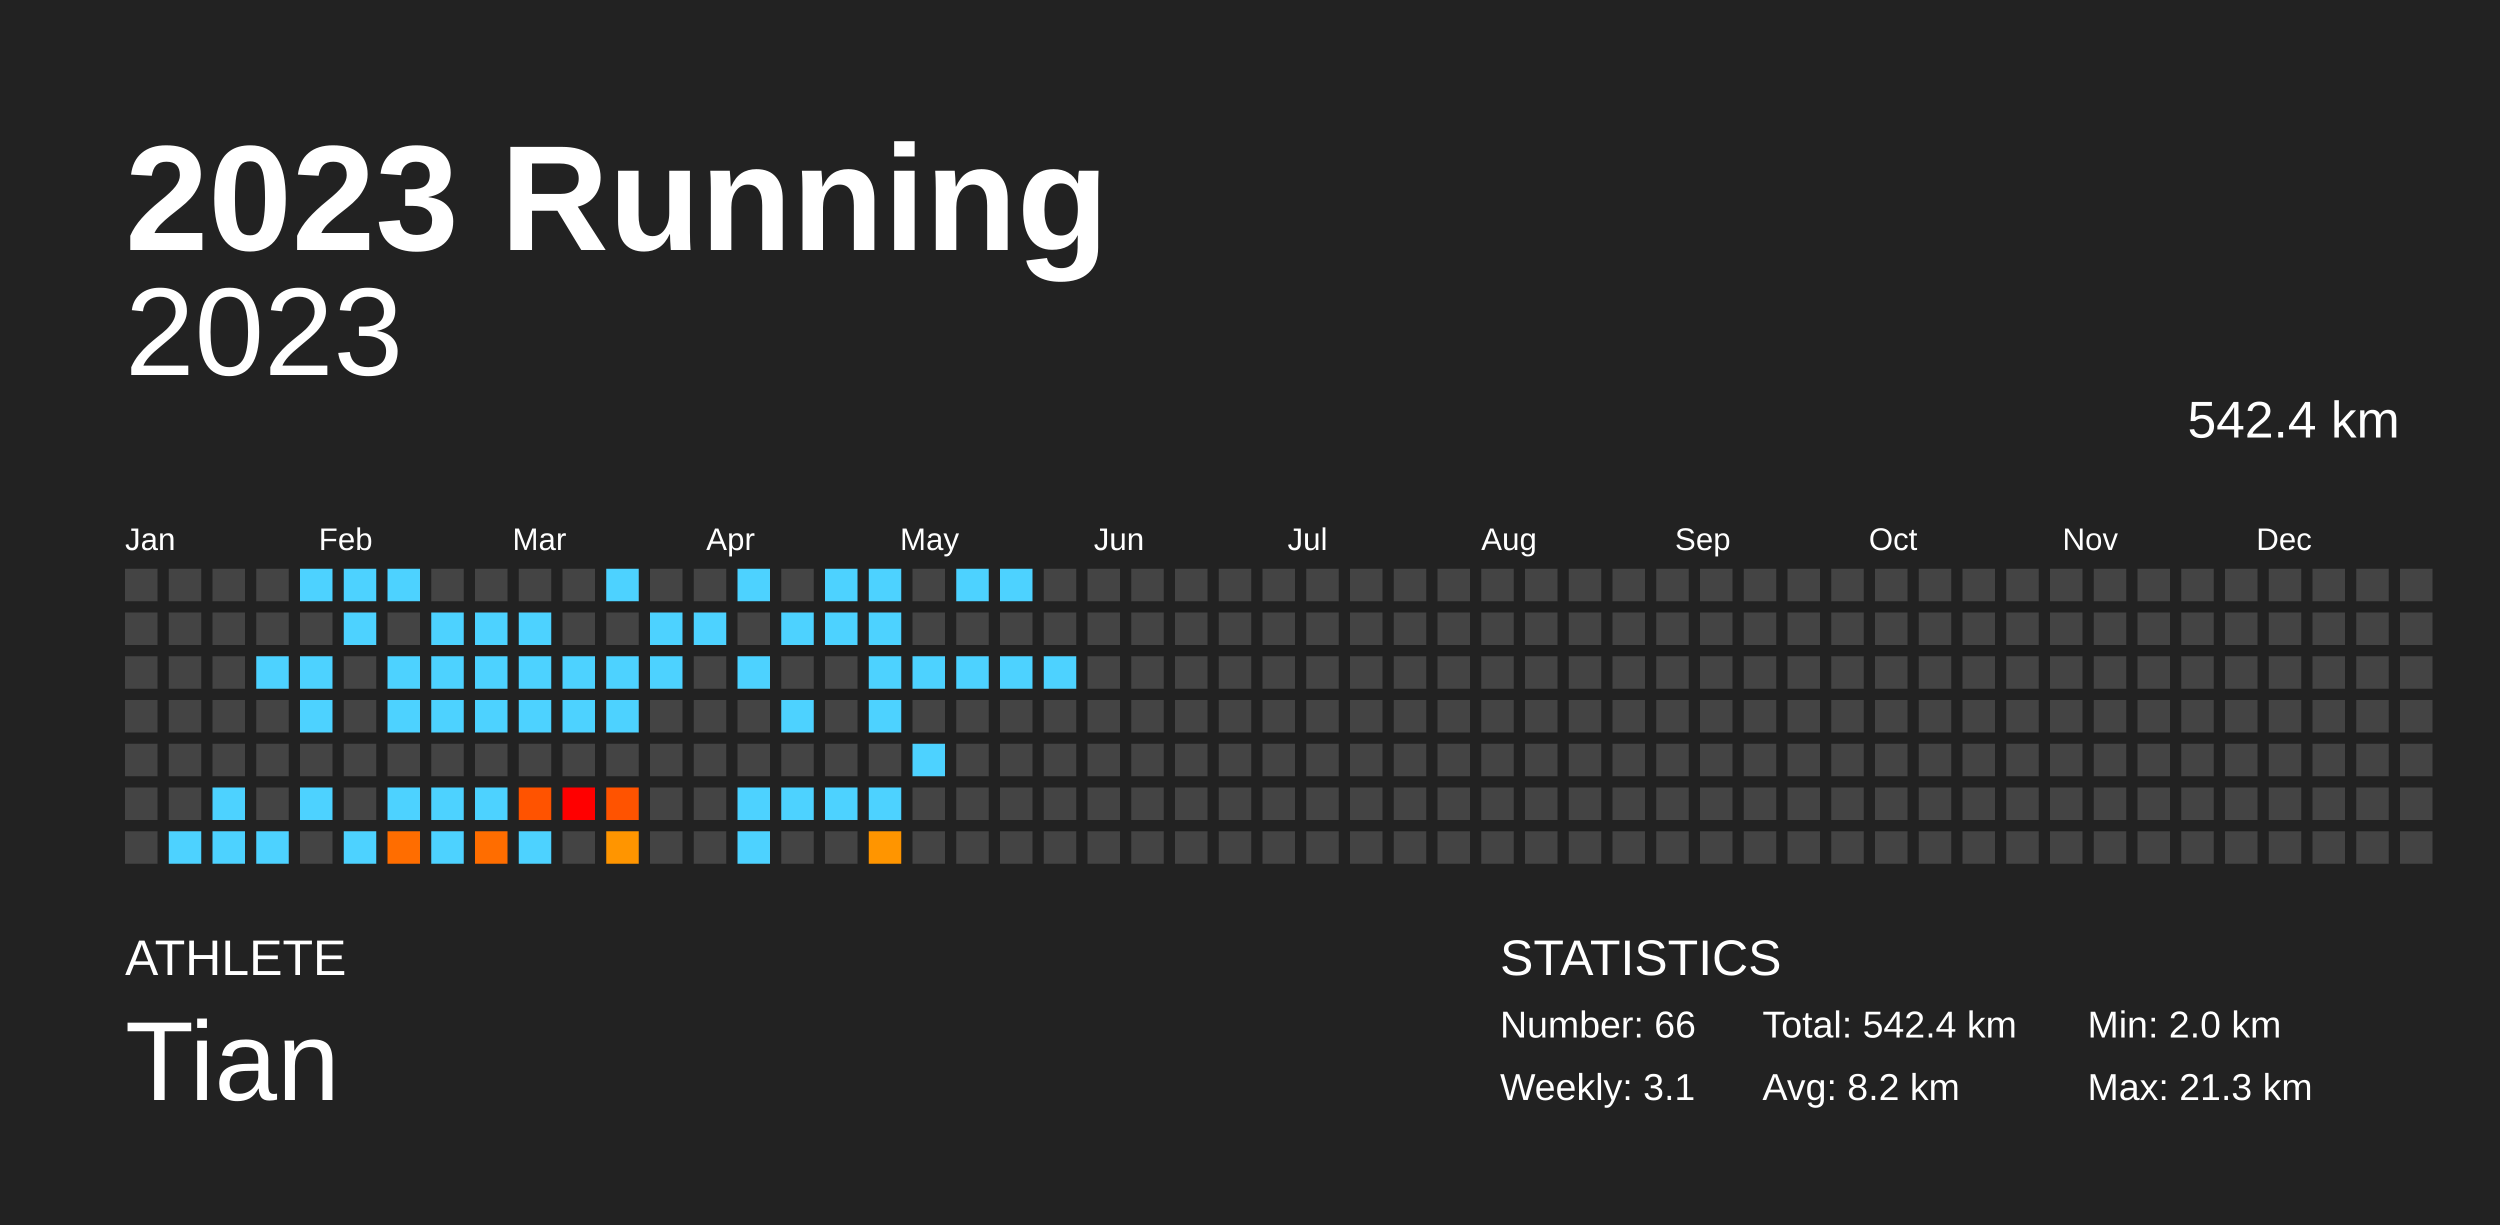
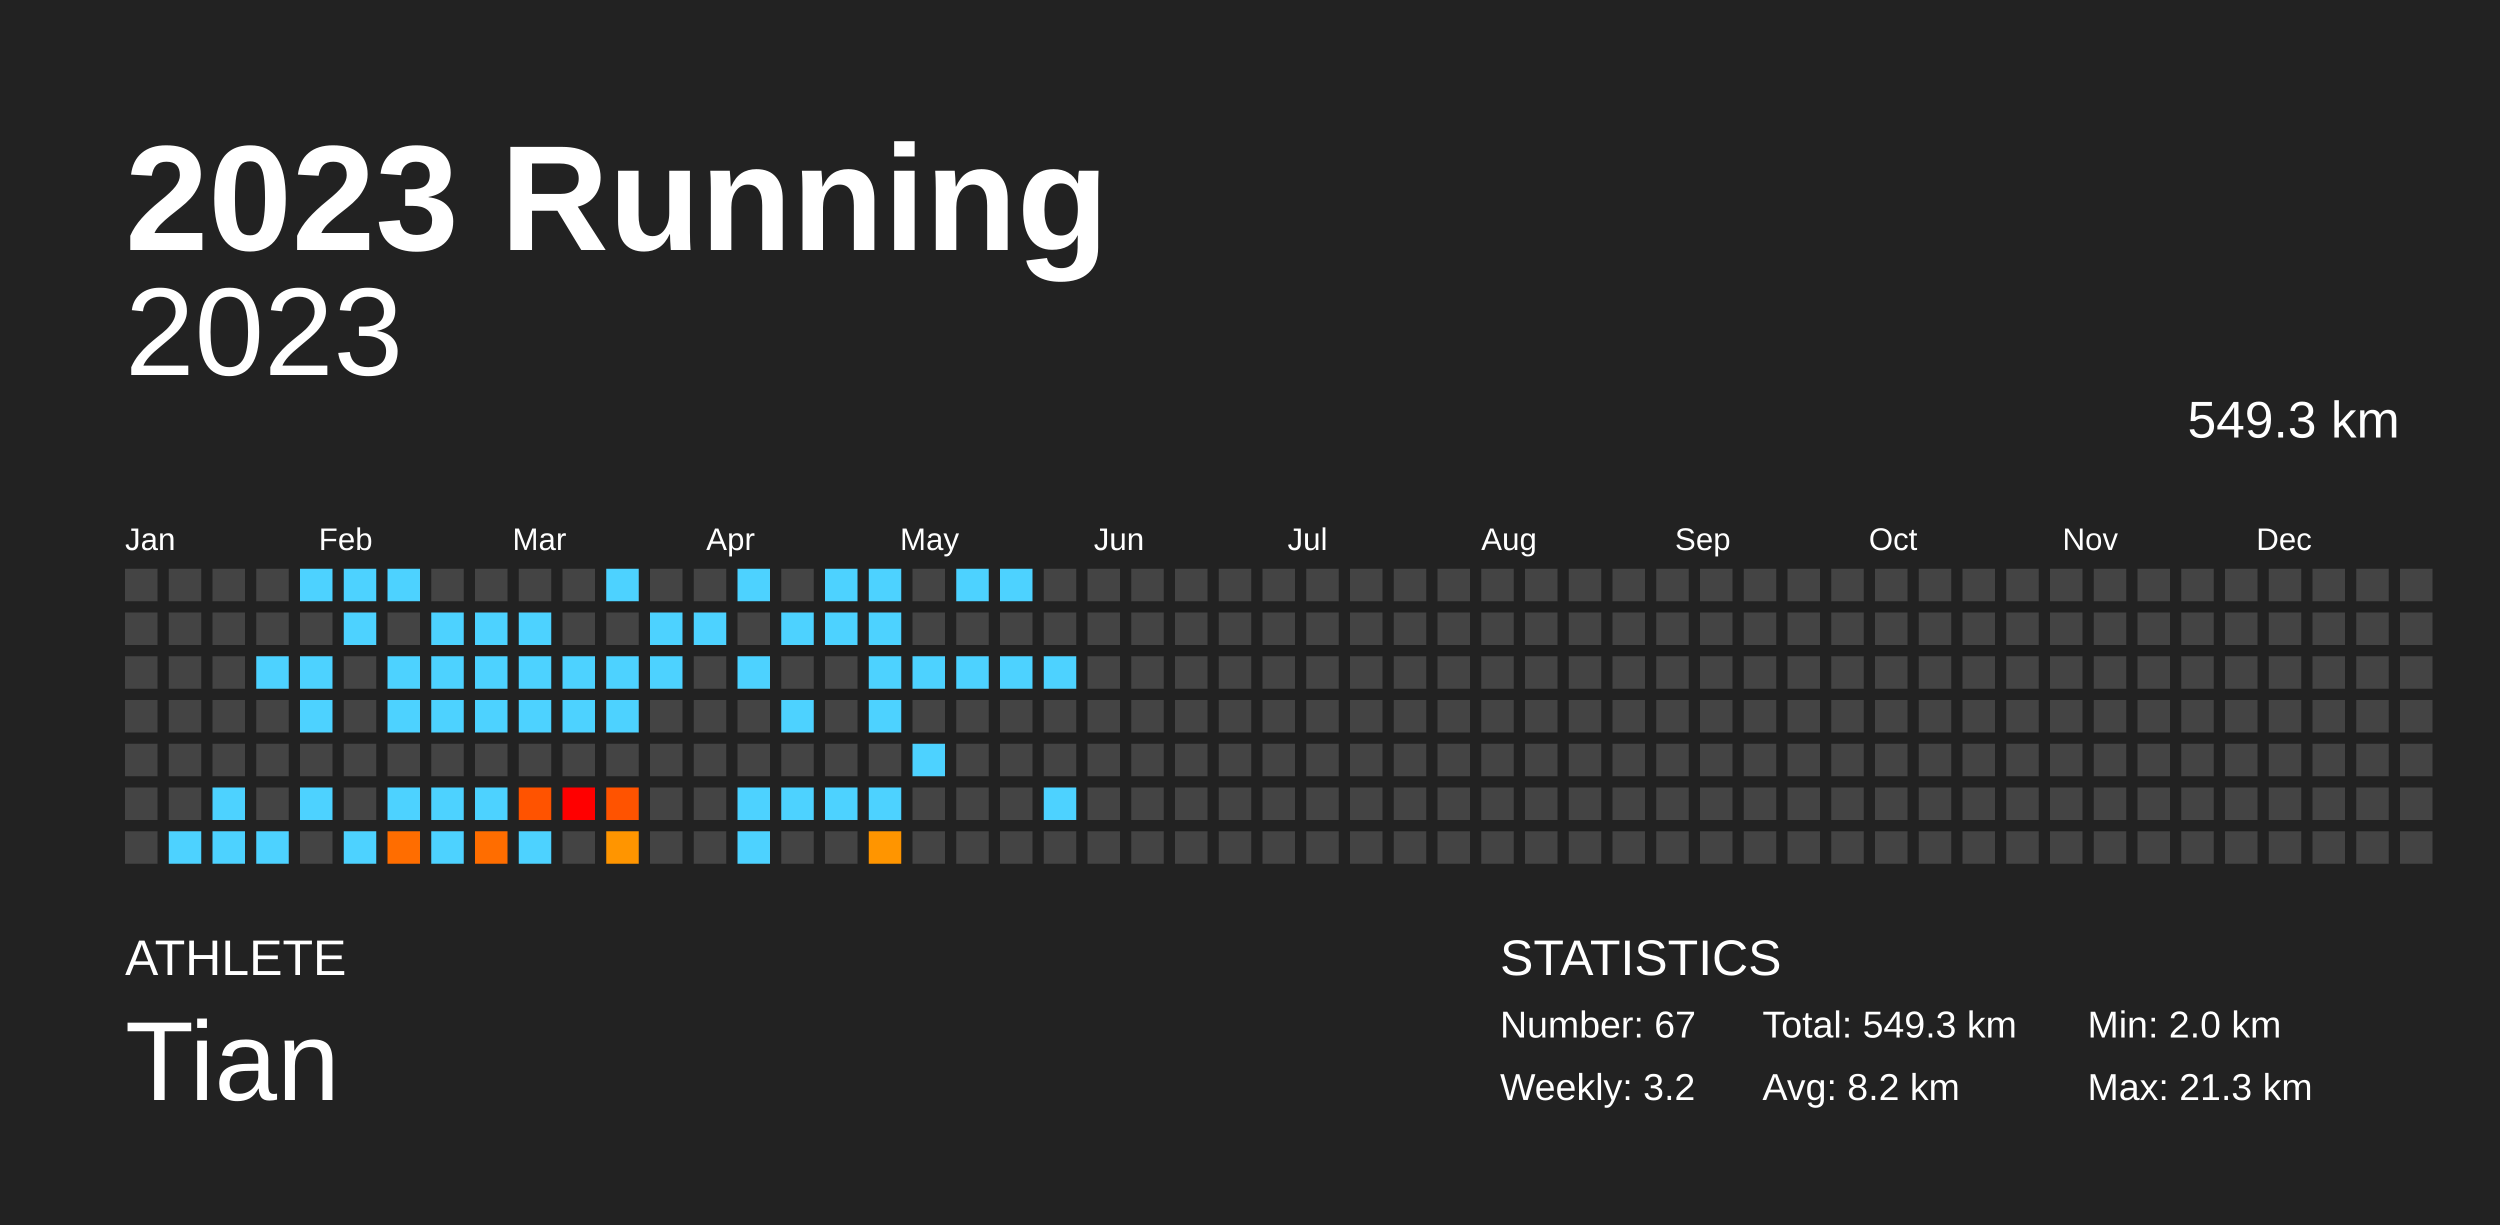
<svg xmlns="http://www.w3.org/2000/svg" baseProfile="full" height="98mm" version="1.1" viewBox="0,0,200,98" width="200mm">
  <defs />
  <rect fill="#222222" height="98" width="200" x="0" y="0" />
  <text fill="#FFFFFF" style="font-size:12px; font-family:Arial; font-weight:bold;" x="10" y="20">2023 Running</text>
  <text fill="#FFFFFF" style="font-size:4px; font-family:Arial" x="10" y="78">ATHLETE</text>
  <text fill="#FFFFFF" style="font-size:9px; font-family:Arial" x="10" y="88">Tian</text>
  <text fill="#FFFFFF" style="font-size:4px; font-family:Arial" x="120" y="78">STATISTICS</text>
-   <text fill="#FFFFFF" style="font-size:3px; font-family:Arial" x="120" y="83">Number: 66</text>
-   <text fill="#FFFFFF" style="font-size:3px; font-family:Arial" x="120" y="88">Weekly: 3.1</text>
-   <text fill="#FFFFFF" style="font-size:3px; font-family:Arial" x="141" y="83">Total: 542.4 km</text>
+   <text fill="#FFFFFF" style="font-size:3px; font-family:Arial" x="120" y="83">Number: 67</text>
+   <text fill="#FFFFFF" style="font-size:3px; font-family:Arial" x="120" y="88">Weekly: 3.2</text>
+   <text fill="#FFFFFF" style="font-size:3px; font-family:Arial" x="141" y="83">Total: 549.3 km</text>
  <text fill="#FFFFFF" style="font-size:3px; font-family:Arial" x="141" y="88">Avg: 8.2 km</text>
  <text fill="#FFFFFF" style="font-size:3px; font-family:Arial" x="167" y="83">Min: 2.0 km</text>
  <text fill="#FFFFFF" style="font-size:3px; font-family:Arial" x="167" y="88">Max: 21.3 km</text>
  <text alignment-baseline="hanging" fill="#FFFFFF" style="font-size:10.0px; font-family:Arial;" x="10" y="30">2023</text>
-   <text alignment-baseline="hanging" fill="#FFFFFF" style="font-size:4.125px; font-family:Arial;" x="175" y="35">542.4 km</text>
+   <text alignment-baseline="hanging" fill="#FFFFFF" style="font-size:4.125px; font-family:Arial;" x="175" y="35">549.3 km</text>
  <text fill="#FFFFFF" style="font-size:2.5px; font-family:Arial" x="10.0" y="44">Jan</text>
  <text fill="#FFFFFF" style="font-size:2.5px; font-family:Arial" x="25.5" y="44">Feb</text>
  <text fill="#FFFFFF" style="font-size:2.5px; font-family:Arial" x="41.0" y="44">Mar</text>
  <text fill="#FFFFFF" style="font-size:2.5px; font-family:Arial" x="56.5" y="44">Apr</text>
  <text fill="#FFFFFF" style="font-size:2.5px; font-family:Arial" x="72.0" y="44">May</text>
  <text fill="#FFFFFF" style="font-size:2.5px; font-family:Arial" x="87.5" y="44">Jun</text>
  <text fill="#FFFFFF" style="font-size:2.5px; font-family:Arial" x="103.0" y="44">Jul</text>
  <text fill="#FFFFFF" style="font-size:2.5px; font-family:Arial" x="118.5" y="44">Aug</text>
  <text fill="#FFFFFF" style="font-size:2.5px; font-family:Arial" x="134.0" y="44">Sep</text>
  <text fill="#FFFFFF" style="font-size:2.5px; font-family:Arial" x="149.5" y="44">Oct</text>
  <text fill="#FFFFFF" style="font-size:2.5px; font-family:Arial" x="165.0" y="44">Nov</text>
  <text fill="#FFFFFF" style="font-size:2.5px; font-family:Arial" x="180.5" y="44">Dec</text>
  <rect fill="#444444" height="2.6" width="2.6" x="10.0" y="45.5" />
  <rect fill="#444444" height="2.6" width="2.6" x="10.0" y="49.0" />
  <rect fill="#444444" height="2.6" width="2.6" x="10.0" y="52.5" />
  <rect fill="#444444" height="2.6" width="2.6" x="10.0" y="56.0" />
  <rect fill="#444444" height="2.6" width="2.6" x="10.0" y="59.5" />
  <rect fill="#444444" height="2.6" width="2.6" x="10.0" y="63.0" />
  <rect fill="#444444" height="2.6" width="2.6" x="10.0" y="66.5" />
  <rect fill="#444444" height="2.6" width="2.6" x="13.5" y="45.5" />
  <rect fill="#444444" height="2.6" width="2.6" x="13.5" y="49.0" />
  <rect fill="#444444" height="2.6" width="2.6" x="13.5" y="52.5" />
  <rect fill="#444444" height="2.6" width="2.6" x="13.5" y="56.0" />
  <rect fill="#444444" height="2.6" width="2.6" x="13.5" y="59.5" />
  <rect fill="#444444" height="2.6" width="2.6" x="13.5" y="63.0" />
  <rect fill="#4dd2ff" height="2.6" width="2.6" x="13.5" y="66.5" />
  <rect fill="#444444" height="2.6" width="2.6" x="17.0" y="45.5" />
  <rect fill="#444444" height="2.6" width="2.6" x="17.0" y="49.0" />
  <rect fill="#444444" height="2.6" width="2.6" x="17.0" y="52.5" />
  <rect fill="#444444" height="2.6" width="2.6" x="17.0" y="56.0" />
  <rect fill="#444444" height="2.6" width="2.6" x="17.0" y="59.5" />
  <rect fill="#4dd2ff" height="2.6" width="2.6" x="17.0" y="63.0" />
  <rect fill="#4dd2ff" height="2.6" width="2.6" x="17.0" y="66.5" />
  <rect fill="#444444" height="2.6" width="2.6" x="20.5" y="45.5" />
  <rect fill="#444444" height="2.6" width="2.6" x="20.5" y="49.0" />
  <rect fill="#4dd2ff" height="2.6" width="2.6" x="20.5" y="52.5" />
  <rect fill="#444444" height="2.6" width="2.6" x="20.5" y="56.0" />
  <rect fill="#444444" height="2.6" width="2.6" x="20.5" y="59.5" />
  <rect fill="#444444" height="2.6" width="2.6" x="20.5" y="63.0" />
  <rect fill="#4dd2ff" height="2.6" width="2.6" x="20.5" y="66.5" />
  <rect fill="#4dd2ff" height="2.6" width="2.6" x="24.0" y="45.5" />
  <rect fill="#444444" height="2.6" width="2.6" x="24.0" y="49.0" />
  <rect fill="#4dd2ff" height="2.6" width="2.6" x="24.0" y="52.5" />
  <rect fill="#4dd2ff" height="2.6" width="2.6" x="24.0" y="56.0" />
  <rect fill="#444444" height="2.6" width="2.6" x="24.0" y="59.5" />
  <rect fill="#4dd2ff" height="2.6" width="2.6" x="24.0" y="63.0" />
  <rect fill="#444444" height="2.6" width="2.6" x="24.0" y="66.5" />
  <rect fill="#4dd2ff" height="2.6" width="2.6" x="27.5" y="45.5" />
  <rect fill="#4dd2ff" height="2.6" width="2.6" x="27.5" y="49.0" />
  <rect fill="#444444" height="2.6" width="2.6" x="27.5" y="52.5" />
  <rect fill="#444444" height="2.6" width="2.6" x="27.5" y="56.0" />
  <rect fill="#444444" height="2.6" width="2.6" x="27.5" y="59.5" />
  <rect fill="#444444" height="2.6" width="2.6" x="27.5" y="63.0" />
  <rect fill="#4dd2ff" height="2.6" width="2.6" x="27.5" y="66.5" />
  <rect fill="#4dd2ff" height="2.6" width="2.6" x="31.0" y="45.5" />
  <rect fill="#444444" height="2.6" width="2.6" x="31.0" y="49.0" />
  <rect fill="#4dd2ff" height="2.6" width="2.6" x="31.0" y="52.5" />
  <rect fill="#4dd2ff" height="2.6" width="2.6" x="31.0" y="56.0" />
  <rect fill="#444444" height="2.6" width="2.6" x="31.0" y="59.5" />
  <rect fill="#4dd2ff" height="2.6" width="2.6" x="31.0" y="63.0" />
  <rect fill="#ff6d00" height="2.6" width="2.6" x="31.0" y="66.5" />
  <rect fill="#444444" height="2.6" width="2.6" x="34.5" y="45.5" />
  <rect fill="#4dd2ff" height="2.6" width="2.6" x="34.5" y="49.0" />
  <rect fill="#4dd2ff" height="2.6" width="2.6" x="34.5" y="52.5" />
  <rect fill="#4dd2ff" height="2.6" width="2.6" x="34.5" y="56.0" />
  <rect fill="#444444" height="2.6" width="2.6" x="34.5" y="59.5" />
  <rect fill="#4dd2ff" height="2.6" width="2.6" x="34.5" y="63.0" />
  <rect fill="#4dd2ff" height="2.6" width="2.6" x="34.5" y="66.5" />
  <rect fill="#444444" height="2.6" width="2.6" x="38.0" y="45.5" />
  <rect fill="#4dd2ff" height="2.6" width="2.6" x="38.0" y="49.0" />
  <rect fill="#4dd2ff" height="2.6" width="2.6" x="38.0" y="52.5" />
  <rect fill="#4dd2ff" height="2.6" width="2.6" x="38.0" y="56.0" />
  <rect fill="#444444" height="2.6" width="2.6" x="38.0" y="59.5" />
  <rect fill="#4dd2ff" height="2.6" width="2.6" x="38.0" y="63.0" />
  <rect fill="#ff6d00" height="2.6" width="2.6" x="38.0" y="66.5" />
  <rect fill="#444444" height="2.6" width="2.6" x="41.5" y="45.5" />
  <rect fill="#4dd2ff" height="2.6" width="2.6" x="41.5" y="49.0" />
  <rect fill="#4dd2ff" height="2.6" width="2.6" x="41.5" y="52.5" />
  <rect fill="#4dd2ff" height="2.6" width="2.6" x="41.5" y="56.0" />
  <rect fill="#444444" height="2.6" width="2.6" x="41.5" y="59.5" />
  <rect fill="#ff5300" height="2.6" width="2.6" x="41.5" y="63.0" />
  <rect fill="#4dd2ff" height="2.6" width="2.6" x="41.5" y="66.5" />
  <rect fill="#444444" height="2.6" width="2.6" x="45.0" y="45.5" />
  <rect fill="#444444" height="2.6" width="2.6" x="45.0" y="49.0" />
  <rect fill="#4dd2ff" height="2.6" width="2.6" x="45.0" y="52.5" />
  <rect fill="#4dd2ff" height="2.6" width="2.6" x="45.0" y="56.0" />
  <rect fill="#444444" height="2.6" width="2.6" x="45.0" y="59.5" />
  <rect fill="red" height="2.6" width="2.6" x="45.0" y="63.0" />
  <rect fill="#444444" height="2.6" width="2.6" x="45.0" y="66.5" />
  <rect fill="#4dd2ff" height="2.6" width="2.6" x="48.5" y="45.5" />
  <rect fill="#444444" height="2.6" width="2.6" x="48.5" y="49.0" />
  <rect fill="#4dd2ff" height="2.6" width="2.6" x="48.5" y="52.5" />
  <rect fill="#4dd2ff" height="2.6" width="2.6" x="48.5" y="56.0" />
  <rect fill="#444444" height="2.6" width="2.6" x="48.5" y="59.5" />
  <rect fill="#ff5300" height="2.6" width="2.6" x="48.5" y="63.0" />
  <rect fill="#ff9500" height="2.6" width="2.6" x="48.5" y="66.5" />
  <rect fill="#444444" height="2.6" width="2.6" x="52.0" y="45.5" />
  <rect fill="#4dd2ff" height="2.6" width="2.6" x="52.0" y="49.0" />
  <rect fill="#4dd2ff" height="2.6" width="2.6" x="52.0" y="52.5" />
  <rect fill="#444444" height="2.6" width="2.6" x="52.0" y="56.0" />
  <rect fill="#444444" height="2.6" width="2.6" x="52.0" y="59.5" />
  <rect fill="#444444" height="2.6" width="2.6" x="52.0" y="63.0" />
  <rect fill="#444444" height="2.6" width="2.6" x="52.0" y="66.5" />
  <rect fill="#444444" height="2.6" width="2.6" x="55.5" y="45.5" />
  <rect fill="#4dd2ff" height="2.6" width="2.6" x="55.5" y="49.0" />
  <rect fill="#444444" height="2.6" width="2.6" x="55.5" y="52.5" />
  <rect fill="#444444" height="2.6" width="2.6" x="55.5" y="56.0" />
  <rect fill="#444444" height="2.6" width="2.6" x="55.5" y="59.5" />
  <rect fill="#444444" height="2.6" width="2.6" x="55.5" y="63.0" />
  <rect fill="#444444" height="2.6" width="2.6" x="55.5" y="66.5" />
  <rect fill="#4dd2ff" height="2.6" width="2.6" x="59.0" y="45.5" />
  <rect fill="#444444" height="2.6" width="2.6" x="59.0" y="49.0" />
  <rect fill="#4dd2ff" height="2.6" width="2.6" x="59.0" y="52.5" />
  <rect fill="#444444" height="2.6" width="2.6" x="59.0" y="56.0" />
  <rect fill="#444444" height="2.6" width="2.6" x="59.0" y="59.5" />
  <rect fill="#4dd2ff" height="2.6" width="2.6" x="59.0" y="63.0" />
  <rect fill="#4dd2ff" height="2.6" width="2.6" x="59.0" y="66.5" />
  <rect fill="#444444" height="2.6" width="2.6" x="62.5" y="45.5" />
  <rect fill="#4dd2ff" height="2.6" width="2.6" x="62.5" y="49.0" />
  <rect fill="#444444" height="2.6" width="2.6" x="62.5" y="52.5" />
  <rect fill="#4dd2ff" height="2.6" width="2.6" x="62.5" y="56.0" />
  <rect fill="#444444" height="2.6" width="2.6" x="62.5" y="59.5" />
  <rect fill="#4dd2ff" height="2.6" width="2.6" x="62.5" y="63.0" />
  <rect fill="#444444" height="2.6" width="2.6" x="62.5" y="66.5" />
  <rect fill="#4dd2ff" height="2.6" width="2.6" x="66.0" y="45.5" />
  <rect fill="#4dd2ff" height="2.6" width="2.6" x="66.0" y="49.0" />
  <rect fill="#444444" height="2.6" width="2.6" x="66.0" y="52.5" />
  <rect fill="#444444" height="2.6" width="2.6" x="66.0" y="56.0" />
  <rect fill="#444444" height="2.6" width="2.6" x="66.0" y="59.5" />
  <rect fill="#4dd2ff" height="2.6" width="2.6" x="66.0" y="63.0" />
  <rect fill="#444444" height="2.6" width="2.6" x="66.0" y="66.5" />
  <rect fill="#4dd2ff" height="2.6" width="2.6" x="69.5" y="45.5" />
  <rect fill="#4dd2ff" height="2.6" width="2.6" x="69.5" y="49.0" />
  <rect fill="#4dd2ff" height="2.6" width="2.6" x="69.5" y="52.5" />
  <rect fill="#4dd2ff" height="2.6" width="2.6" x="69.5" y="56.0" />
  <rect fill="#444444" height="2.6" width="2.6" x="69.5" y="59.5" />
  <rect fill="#4dd2ff" height="2.6" width="2.6" x="69.5" y="63.0" />
  <rect fill="#ff9500" height="2.6" width="2.6" x="69.5" y="66.5" />
  <rect fill="#444444" height="2.6" width="2.6" x="73.0" y="45.5" />
  <rect fill="#444444" height="2.6" width="2.6" x="73.0" y="49.0" />
  <rect fill="#4dd2ff" height="2.6" width="2.6" x="73.0" y="52.5" />
  <rect fill="#444444" height="2.6" width="2.6" x="73.0" y="56.0" />
  <rect fill="#4dd2ff" height="2.6" width="2.6" x="73.0" y="59.5" />
  <rect fill="#444444" height="2.6" width="2.6" x="73.0" y="63.0" />
  <rect fill="#444444" height="2.6" width="2.6" x="73.0" y="66.5" />
  <rect fill="#4dd2ff" height="2.6" width="2.6" x="76.5" y="45.5" />
  <rect fill="#444444" height="2.6" width="2.6" x="76.5" y="49.0" />
  <rect fill="#4dd2ff" height="2.6" width="2.6" x="76.5" y="52.5" />
  <rect fill="#444444" height="2.6" width="2.6" x="76.5" y="56.0" />
  <rect fill="#444444" height="2.6" width="2.6" x="76.5" y="59.5" />
  <rect fill="#444444" height="2.6" width="2.6" x="76.5" y="63.0" />
  <rect fill="#444444" height="2.6" width="2.6" x="76.5" y="66.5" />
  <rect fill="#4dd2ff" height="2.6" width="2.6" x="80.0" y="45.5" />
  <rect fill="#444444" height="2.6" width="2.6" x="80.0" y="49.0" />
  <rect fill="#4dd2ff" height="2.6" width="2.6" x="80.0" y="52.5" />
  <rect fill="#444444" height="2.6" width="2.6" x="80.0" y="56.0" />
  <rect fill="#444444" height="2.6" width="2.6" x="80.0" y="59.5" />
  <rect fill="#444444" height="2.6" width="2.6" x="80.0" y="63.0" />
  <rect fill="#444444" height="2.6" width="2.6" x="80.0" y="66.5" />
  <rect fill="#444444" height="2.6" width="2.6" x="83.5" y="45.5" />
  <rect fill="#444444" height="2.6" width="2.6" x="83.5" y="49.0" />
  <rect fill="#4dd2ff" height="2.6" width="2.6" x="83.5" y="52.5" />
  <rect fill="#444444" height="2.6" width="2.6" x="83.5" y="56.0" />
  <rect fill="#444444" height="2.6" width="2.6" x="83.5" y="59.5" />
-   <rect fill="#444444" height="2.6" width="2.6" x="83.5" y="63.0" />
+   <rect fill="#4dd2ff" height="2.6" width="2.6" x="83.5" y="63.0" />
  <rect fill="#444444" height="2.6" width="2.6" x="83.5" y="66.5" />
  <rect fill="#444444" height="2.6" width="2.6" x="87.0" y="45.5" />
  <rect fill="#444444" height="2.6" width="2.6" x="87.0" y="49.0" />
  <rect fill="#444444" height="2.6" width="2.6" x="87.0" y="52.5" />
  <rect fill="#444444" height="2.6" width="2.6" x="87.0" y="56.0" />
  <rect fill="#444444" height="2.6" width="2.6" x="87.0" y="59.5" />
  <rect fill="#444444" height="2.6" width="2.6" x="87.0" y="63.0" />
  <rect fill="#444444" height="2.6" width="2.6" x="87.0" y="66.5" />
  <rect fill="#444444" height="2.6" width="2.6" x="90.5" y="45.5" />
  <rect fill="#444444" height="2.6" width="2.6" x="90.5" y="49.0" />
  <rect fill="#444444" height="2.6" width="2.6" x="90.5" y="52.5" />
  <rect fill="#444444" height="2.6" width="2.6" x="90.5" y="56.0" />
  <rect fill="#444444" height="2.6" width="2.6" x="90.5" y="59.5" />
  <rect fill="#444444" height="2.6" width="2.6" x="90.5" y="63.0" />
  <rect fill="#444444" height="2.6" width="2.6" x="90.5" y="66.5" />
  <rect fill="#444444" height="2.6" width="2.6" x="94.0" y="45.5" />
  <rect fill="#444444" height="2.6" width="2.6" x="94.0" y="49.0" />
  <rect fill="#444444" height="2.6" width="2.6" x="94.0" y="52.5" />
  <rect fill="#444444" height="2.6" width="2.6" x="94.0" y="56.0" />
  <rect fill="#444444" height="2.6" width="2.6" x="94.0" y="59.5" />
  <rect fill="#444444" height="2.6" width="2.6" x="94.0" y="63.0" />
  <rect fill="#444444" height="2.6" width="2.6" x="94.0" y="66.5" />
  <rect fill="#444444" height="2.6" width="2.6" x="97.5" y="45.5" />
  <rect fill="#444444" height="2.6" width="2.6" x="97.5" y="49.0" />
  <rect fill="#444444" height="2.6" width="2.6" x="97.5" y="52.5" />
  <rect fill="#444444" height="2.6" width="2.6" x="97.5" y="56.0" />
  <rect fill="#444444" height="2.6" width="2.6" x="97.5" y="59.5" />
  <rect fill="#444444" height="2.6" width="2.6" x="97.5" y="63.0" />
  <rect fill="#444444" height="2.6" width="2.6" x="97.5" y="66.5" />
  <rect fill="#444444" height="2.6" width="2.6" x="101.0" y="45.5" />
  <rect fill="#444444" height="2.6" width="2.6" x="101.0" y="49.0" />
  <rect fill="#444444" height="2.6" width="2.6" x="101.0" y="52.5" />
  <rect fill="#444444" height="2.6" width="2.6" x="101.0" y="56.0" />
  <rect fill="#444444" height="2.6" width="2.6" x="101.0" y="59.5" />
  <rect fill="#444444" height="2.6" width="2.6" x="101.0" y="63.0" />
  <rect fill="#444444" height="2.6" width="2.6" x="101.0" y="66.5" />
  <rect fill="#444444" height="2.6" width="2.6" x="104.5" y="45.5" />
  <rect fill="#444444" height="2.6" width="2.6" x="104.5" y="49.0" />
  <rect fill="#444444" height="2.6" width="2.6" x="104.5" y="52.5" />
  <rect fill="#444444" height="2.6" width="2.6" x="104.5" y="56.0" />
  <rect fill="#444444" height="2.6" width="2.6" x="104.5" y="59.5" />
  <rect fill="#444444" height="2.6" width="2.6" x="104.5" y="63.0" />
  <rect fill="#444444" height="2.6" width="2.6" x="104.5" y="66.5" />
  <rect fill="#444444" height="2.6" width="2.6" x="108.0" y="45.5" />
  <rect fill="#444444" height="2.6" width="2.6" x="108.0" y="49.0" />
  <rect fill="#444444" height="2.6" width="2.6" x="108.0" y="52.5" />
  <rect fill="#444444" height="2.6" width="2.6" x="108.0" y="56.0" />
  <rect fill="#444444" height="2.6" width="2.6" x="108.0" y="59.5" />
  <rect fill="#444444" height="2.6" width="2.6" x="108.0" y="63.0" />
  <rect fill="#444444" height="2.6" width="2.6" x="108.0" y="66.5" />
  <rect fill="#444444" height="2.6" width="2.6" x="111.5" y="45.5" />
  <rect fill="#444444" height="2.6" width="2.6" x="111.5" y="49.0" />
  <rect fill="#444444" height="2.6" width="2.6" x="111.5" y="52.5" />
  <rect fill="#444444" height="2.6" width="2.6" x="111.5" y="56.0" />
  <rect fill="#444444" height="2.6" width="2.6" x="111.5" y="59.5" />
  <rect fill="#444444" height="2.6" width="2.6" x="111.5" y="63.0" />
  <rect fill="#444444" height="2.6" width="2.6" x="111.5" y="66.5" />
  <rect fill="#444444" height="2.6" width="2.6" x="115.0" y="45.5" />
  <rect fill="#444444" height="2.6" width="2.6" x="115.0" y="49.0" />
  <rect fill="#444444" height="2.6" width="2.6" x="115.0" y="52.5" />
  <rect fill="#444444" height="2.6" width="2.6" x="115.0" y="56.0" />
  <rect fill="#444444" height="2.6" width="2.6" x="115.0" y="59.5" />
  <rect fill="#444444" height="2.6" width="2.6" x="115.0" y="63.0" />
  <rect fill="#444444" height="2.6" width="2.6" x="115.0" y="66.5" />
  <rect fill="#444444" height="2.6" width="2.6" x="118.5" y="45.5" />
  <rect fill="#444444" height="2.6" width="2.6" x="118.5" y="49.0" />
  <rect fill="#444444" height="2.6" width="2.6" x="118.5" y="52.5" />
  <rect fill="#444444" height="2.6" width="2.6" x="118.5" y="56.0" />
  <rect fill="#444444" height="2.6" width="2.6" x="118.5" y="59.5" />
  <rect fill="#444444" height="2.6" width="2.6" x="118.5" y="63.0" />
  <rect fill="#444444" height="2.6" width="2.6" x="118.5" y="66.5" />
  <rect fill="#444444" height="2.6" width="2.6" x="122.0" y="45.5" />
  <rect fill="#444444" height="2.6" width="2.6" x="122.0" y="49.0" />
  <rect fill="#444444" height="2.6" width="2.6" x="122.0" y="52.5" />
  <rect fill="#444444" height="2.6" width="2.6" x="122.0" y="56.0" />
  <rect fill="#444444" height="2.6" width="2.6" x="122.0" y="59.5" />
  <rect fill="#444444" height="2.6" width="2.6" x="122.0" y="63.0" />
  <rect fill="#444444" height="2.6" width="2.6" x="122.0" y="66.5" />
  <rect fill="#444444" height="2.6" width="2.6" x="125.5" y="45.5" />
  <rect fill="#444444" height="2.6" width="2.6" x="125.5" y="49.0" />
  <rect fill="#444444" height="2.6" width="2.6" x="125.5" y="52.5" />
  <rect fill="#444444" height="2.6" width="2.6" x="125.5" y="56.0" />
  <rect fill="#444444" height="2.6" width="2.6" x="125.5" y="59.5" />
  <rect fill="#444444" height="2.6" width="2.6" x="125.5" y="63.0" />
  <rect fill="#444444" height="2.6" width="2.6" x="125.5" y="66.5" />
  <rect fill="#444444" height="2.6" width="2.6" x="129.0" y="45.5" />
  <rect fill="#444444" height="2.6" width="2.6" x="129.0" y="49.0" />
  <rect fill="#444444" height="2.6" width="2.6" x="129.0" y="52.5" />
  <rect fill="#444444" height="2.6" width="2.6" x="129.0" y="56.0" />
  <rect fill="#444444" height="2.6" width="2.6" x="129.0" y="59.5" />
  <rect fill="#444444" height="2.6" width="2.6" x="129.0" y="63.0" />
  <rect fill="#444444" height="2.6" width="2.6" x="129.0" y="66.5" />
  <rect fill="#444444" height="2.6" width="2.6" x="132.5" y="45.5" />
  <rect fill="#444444" height="2.6" width="2.6" x="132.5" y="49.0" />
  <rect fill="#444444" height="2.6" width="2.6" x="132.5" y="52.5" />
  <rect fill="#444444" height="2.6" width="2.6" x="132.5" y="56.0" />
  <rect fill="#444444" height="2.6" width="2.6" x="132.5" y="59.5" />
  <rect fill="#444444" height="2.6" width="2.6" x="132.5" y="63.0" />
  <rect fill="#444444" height="2.6" width="2.6" x="132.5" y="66.5" />
  <rect fill="#444444" height="2.6" width="2.6" x="136.0" y="45.5" />
  <rect fill="#444444" height="2.6" width="2.6" x="136.0" y="49.0" />
  <rect fill="#444444" height="2.6" width="2.6" x="136.0" y="52.5" />
  <rect fill="#444444" height="2.6" width="2.6" x="136.0" y="56.0" />
  <rect fill="#444444" height="2.6" width="2.6" x="136.0" y="59.5" />
  <rect fill="#444444" height="2.6" width="2.6" x="136.0" y="63.0" />
  <rect fill="#444444" height="2.6" width="2.6" x="136.0" y="66.5" />
  <rect fill="#444444" height="2.6" width="2.6" x="139.5" y="45.5" />
  <rect fill="#444444" height="2.6" width="2.6" x="139.5" y="49.0" />
  <rect fill="#444444" height="2.6" width="2.6" x="139.5" y="52.5" />
  <rect fill="#444444" height="2.6" width="2.6" x="139.5" y="56.0" />
  <rect fill="#444444" height="2.6" width="2.6" x="139.5" y="59.5" />
  <rect fill="#444444" height="2.6" width="2.6" x="139.5" y="63.0" />
  <rect fill="#444444" height="2.6" width="2.6" x="139.5" y="66.5" />
  <rect fill="#444444" height="2.6" width="2.6" x="143.0" y="45.5" />
  <rect fill="#444444" height="2.6" width="2.6" x="143.0" y="49.0" />
  <rect fill="#444444" height="2.6" width="2.6" x="143.0" y="52.5" />
  <rect fill="#444444" height="2.6" width="2.6" x="143.0" y="56.0" />
  <rect fill="#444444" height="2.6" width="2.6" x="143.0" y="59.5" />
  <rect fill="#444444" height="2.6" width="2.6" x="143.0" y="63.0" />
  <rect fill="#444444" height="2.6" width="2.6" x="143.0" y="66.5" />
  <rect fill="#444444" height="2.6" width="2.6" x="146.5" y="45.5" />
  <rect fill="#444444" height="2.6" width="2.6" x="146.5" y="49.0" />
  <rect fill="#444444" height="2.6" width="2.6" x="146.5" y="52.5" />
  <rect fill="#444444" height="2.6" width="2.6" x="146.5" y="56.0" />
  <rect fill="#444444" height="2.6" width="2.6" x="146.5" y="59.5" />
  <rect fill="#444444" height="2.6" width="2.6" x="146.5" y="63.0" />
  <rect fill="#444444" height="2.6" width="2.6" x="146.5" y="66.5" />
  <rect fill="#444444" height="2.6" width="2.6" x="150.0" y="45.5" />
  <rect fill="#444444" height="2.6" width="2.6" x="150.0" y="49.0" />
  <rect fill="#444444" height="2.6" width="2.6" x="150.0" y="52.5" />
  <rect fill="#444444" height="2.6" width="2.6" x="150.0" y="56.0" />
  <rect fill="#444444" height="2.6" width="2.6" x="150.0" y="59.5" />
  <rect fill="#444444" height="2.6" width="2.6" x="150.0" y="63.0" />
  <rect fill="#444444" height="2.6" width="2.6" x="150.0" y="66.5" />
  <rect fill="#444444" height="2.6" width="2.6" x="153.5" y="45.5" />
  <rect fill="#444444" height="2.6" width="2.6" x="153.5" y="49.0" />
  <rect fill="#444444" height="2.6" width="2.6" x="153.5" y="52.5" />
  <rect fill="#444444" height="2.6" width="2.6" x="153.5" y="56.0" />
  <rect fill="#444444" height="2.6" width="2.6" x="153.5" y="59.5" />
  <rect fill="#444444" height="2.6" width="2.6" x="153.5" y="63.0" />
  <rect fill="#444444" height="2.6" width="2.6" x="153.5" y="66.5" />
  <rect fill="#444444" height="2.6" width="2.6" x="157.0" y="45.5" />
  <rect fill="#444444" height="2.6" width="2.6" x="157.0" y="49.0" />
  <rect fill="#444444" height="2.6" width="2.6" x="157.0" y="52.5" />
  <rect fill="#444444" height="2.6" width="2.6" x="157.0" y="56.0" />
  <rect fill="#444444" height="2.6" width="2.6" x="157.0" y="59.5" />
  <rect fill="#444444" height="2.6" width="2.6" x="157.0" y="63.0" />
  <rect fill="#444444" height="2.6" width="2.6" x="157.0" y="66.5" />
  <rect fill="#444444" height="2.6" width="2.6" x="160.5" y="45.5" />
  <rect fill="#444444" height="2.6" width="2.6" x="160.5" y="49.0" />
  <rect fill="#444444" height="2.6" width="2.6" x="160.5" y="52.5" />
  <rect fill="#444444" height="2.6" width="2.6" x="160.5" y="56.0" />
  <rect fill="#444444" height="2.6" width="2.6" x="160.5" y="59.5" />
  <rect fill="#444444" height="2.6" width="2.6" x="160.5" y="63.0" />
  <rect fill="#444444" height="2.6" width="2.6" x="160.5" y="66.5" />
  <rect fill="#444444" height="2.6" width="2.6" x="164.0" y="45.5" />
  <rect fill="#444444" height="2.6" width="2.6" x="164.0" y="49.0" />
  <rect fill="#444444" height="2.6" width="2.6" x="164.0" y="52.5" />
  <rect fill="#444444" height="2.6" width="2.6" x="164.0" y="56.0" />
  <rect fill="#444444" height="2.6" width="2.6" x="164.0" y="59.5" />
  <rect fill="#444444" height="2.6" width="2.6" x="164.0" y="63.0" />
  <rect fill="#444444" height="2.6" width="2.6" x="164.0" y="66.5" />
  <rect fill="#444444" height="2.6" width="2.6" x="167.5" y="45.5" />
  <rect fill="#444444" height="2.6" width="2.6" x="167.5" y="49.0" />
  <rect fill="#444444" height="2.6" width="2.6" x="167.5" y="52.5" />
  <rect fill="#444444" height="2.6" width="2.6" x="167.5" y="56.0" />
  <rect fill="#444444" height="2.6" width="2.6" x="167.5" y="59.5" />
  <rect fill="#444444" height="2.6" width="2.6" x="167.5" y="63.0" />
  <rect fill="#444444" height="2.6" width="2.6" x="167.5" y="66.5" />
  <rect fill="#444444" height="2.6" width="2.6" x="171.0" y="45.5" />
  <rect fill="#444444" height="2.6" width="2.6" x="171.0" y="49.0" />
  <rect fill="#444444" height="2.6" width="2.6" x="171.0" y="52.5" />
  <rect fill="#444444" height="2.6" width="2.6" x="171.0" y="56.0" />
  <rect fill="#444444" height="2.6" width="2.6" x="171.0" y="59.5" />
  <rect fill="#444444" height="2.6" width="2.6" x="171.0" y="63.0" />
  <rect fill="#444444" height="2.6" width="2.6" x="171.0" y="66.5" />
  <rect fill="#444444" height="2.6" width="2.6" x="174.5" y="45.5" />
  <rect fill="#444444" height="2.6" width="2.6" x="174.5" y="49.0" />
  <rect fill="#444444" height="2.6" width="2.6" x="174.5" y="52.5" />
  <rect fill="#444444" height="2.6" width="2.6" x="174.5" y="56.0" />
  <rect fill="#444444" height="2.6" width="2.6" x="174.5" y="59.5" />
  <rect fill="#444444" height="2.6" width="2.6" x="174.5" y="63.0" />
  <rect fill="#444444" height="2.6" width="2.6" x="174.5" y="66.5" />
  <rect fill="#444444" height="2.6" width="2.6" x="178.0" y="45.5" />
  <rect fill="#444444" height="2.6" width="2.6" x="178.0" y="49.0" />
  <rect fill="#444444" height="2.6" width="2.6" x="178.0" y="52.5" />
  <rect fill="#444444" height="2.6" width="2.6" x="178.0" y="56.0" />
  <rect fill="#444444" height="2.6" width="2.6" x="178.0" y="59.5" />
  <rect fill="#444444" height="2.6" width="2.6" x="178.0" y="63.0" />
  <rect fill="#444444" height="2.6" width="2.6" x="178.0" y="66.5" />
  <rect fill="#444444" height="2.6" width="2.6" x="181.5" y="45.5" />
  <rect fill="#444444" height="2.6" width="2.6" x="181.5" y="49.0" />
  <rect fill="#444444" height="2.6" width="2.6" x="181.5" y="52.5" />
  <rect fill="#444444" height="2.6" width="2.6" x="181.5" y="56.0" />
  <rect fill="#444444" height="2.6" width="2.6" x="181.5" y="59.5" />
  <rect fill="#444444" height="2.6" width="2.6" x="181.5" y="63.0" />
  <rect fill="#444444" height="2.6" width="2.6" x="181.5" y="66.5" />
  <rect fill="#444444" height="2.6" width="2.6" x="185.0" y="45.5" />
  <rect fill="#444444" height="2.6" width="2.6" x="185.0" y="49.0" />
  <rect fill="#444444" height="2.6" width="2.6" x="185.0" y="52.5" />
  <rect fill="#444444" height="2.6" width="2.6" x="185.0" y="56.0" />
  <rect fill="#444444" height="2.6" width="2.6" x="185.0" y="59.5" />
  <rect fill="#444444" height="2.6" width="2.6" x="185.0" y="63.0" />
  <rect fill="#444444" height="2.6" width="2.6" x="185.0" y="66.5" />
  <rect fill="#444444" height="2.6" width="2.6" x="188.5" y="45.5" />
  <rect fill="#444444" height="2.6" width="2.6" x="188.5" y="49.0" />
  <rect fill="#444444" height="2.6" width="2.6" x="188.5" y="52.5" />
  <rect fill="#444444" height="2.6" width="2.6" x="188.5" y="56.0" />
  <rect fill="#444444" height="2.6" width="2.6" x="188.5" y="59.5" />
  <rect fill="#444444" height="2.6" width="2.6" x="188.5" y="63.0" />
  <rect fill="#444444" height="2.6" width="2.6" x="188.5" y="66.5" />
  <rect fill="#444444" height="2.6" width="2.6" x="192.0" y="45.5" />
  <rect fill="#444444" height="2.6" width="2.6" x="192.0" y="49.0" />
  <rect fill="#444444" height="2.6" width="2.6" x="192.0" y="52.5" />
  <rect fill="#444444" height="2.6" width="2.6" x="192.0" y="56.0" />
  <rect fill="#444444" height="2.6" width="2.6" x="192.0" y="59.5" />
  <rect fill="#444444" height="2.6" width="2.6" x="192.0" y="63.0" />
  <rect fill="#444444" height="2.6" width="2.6" x="192.0" y="66.5" />
</svg>
